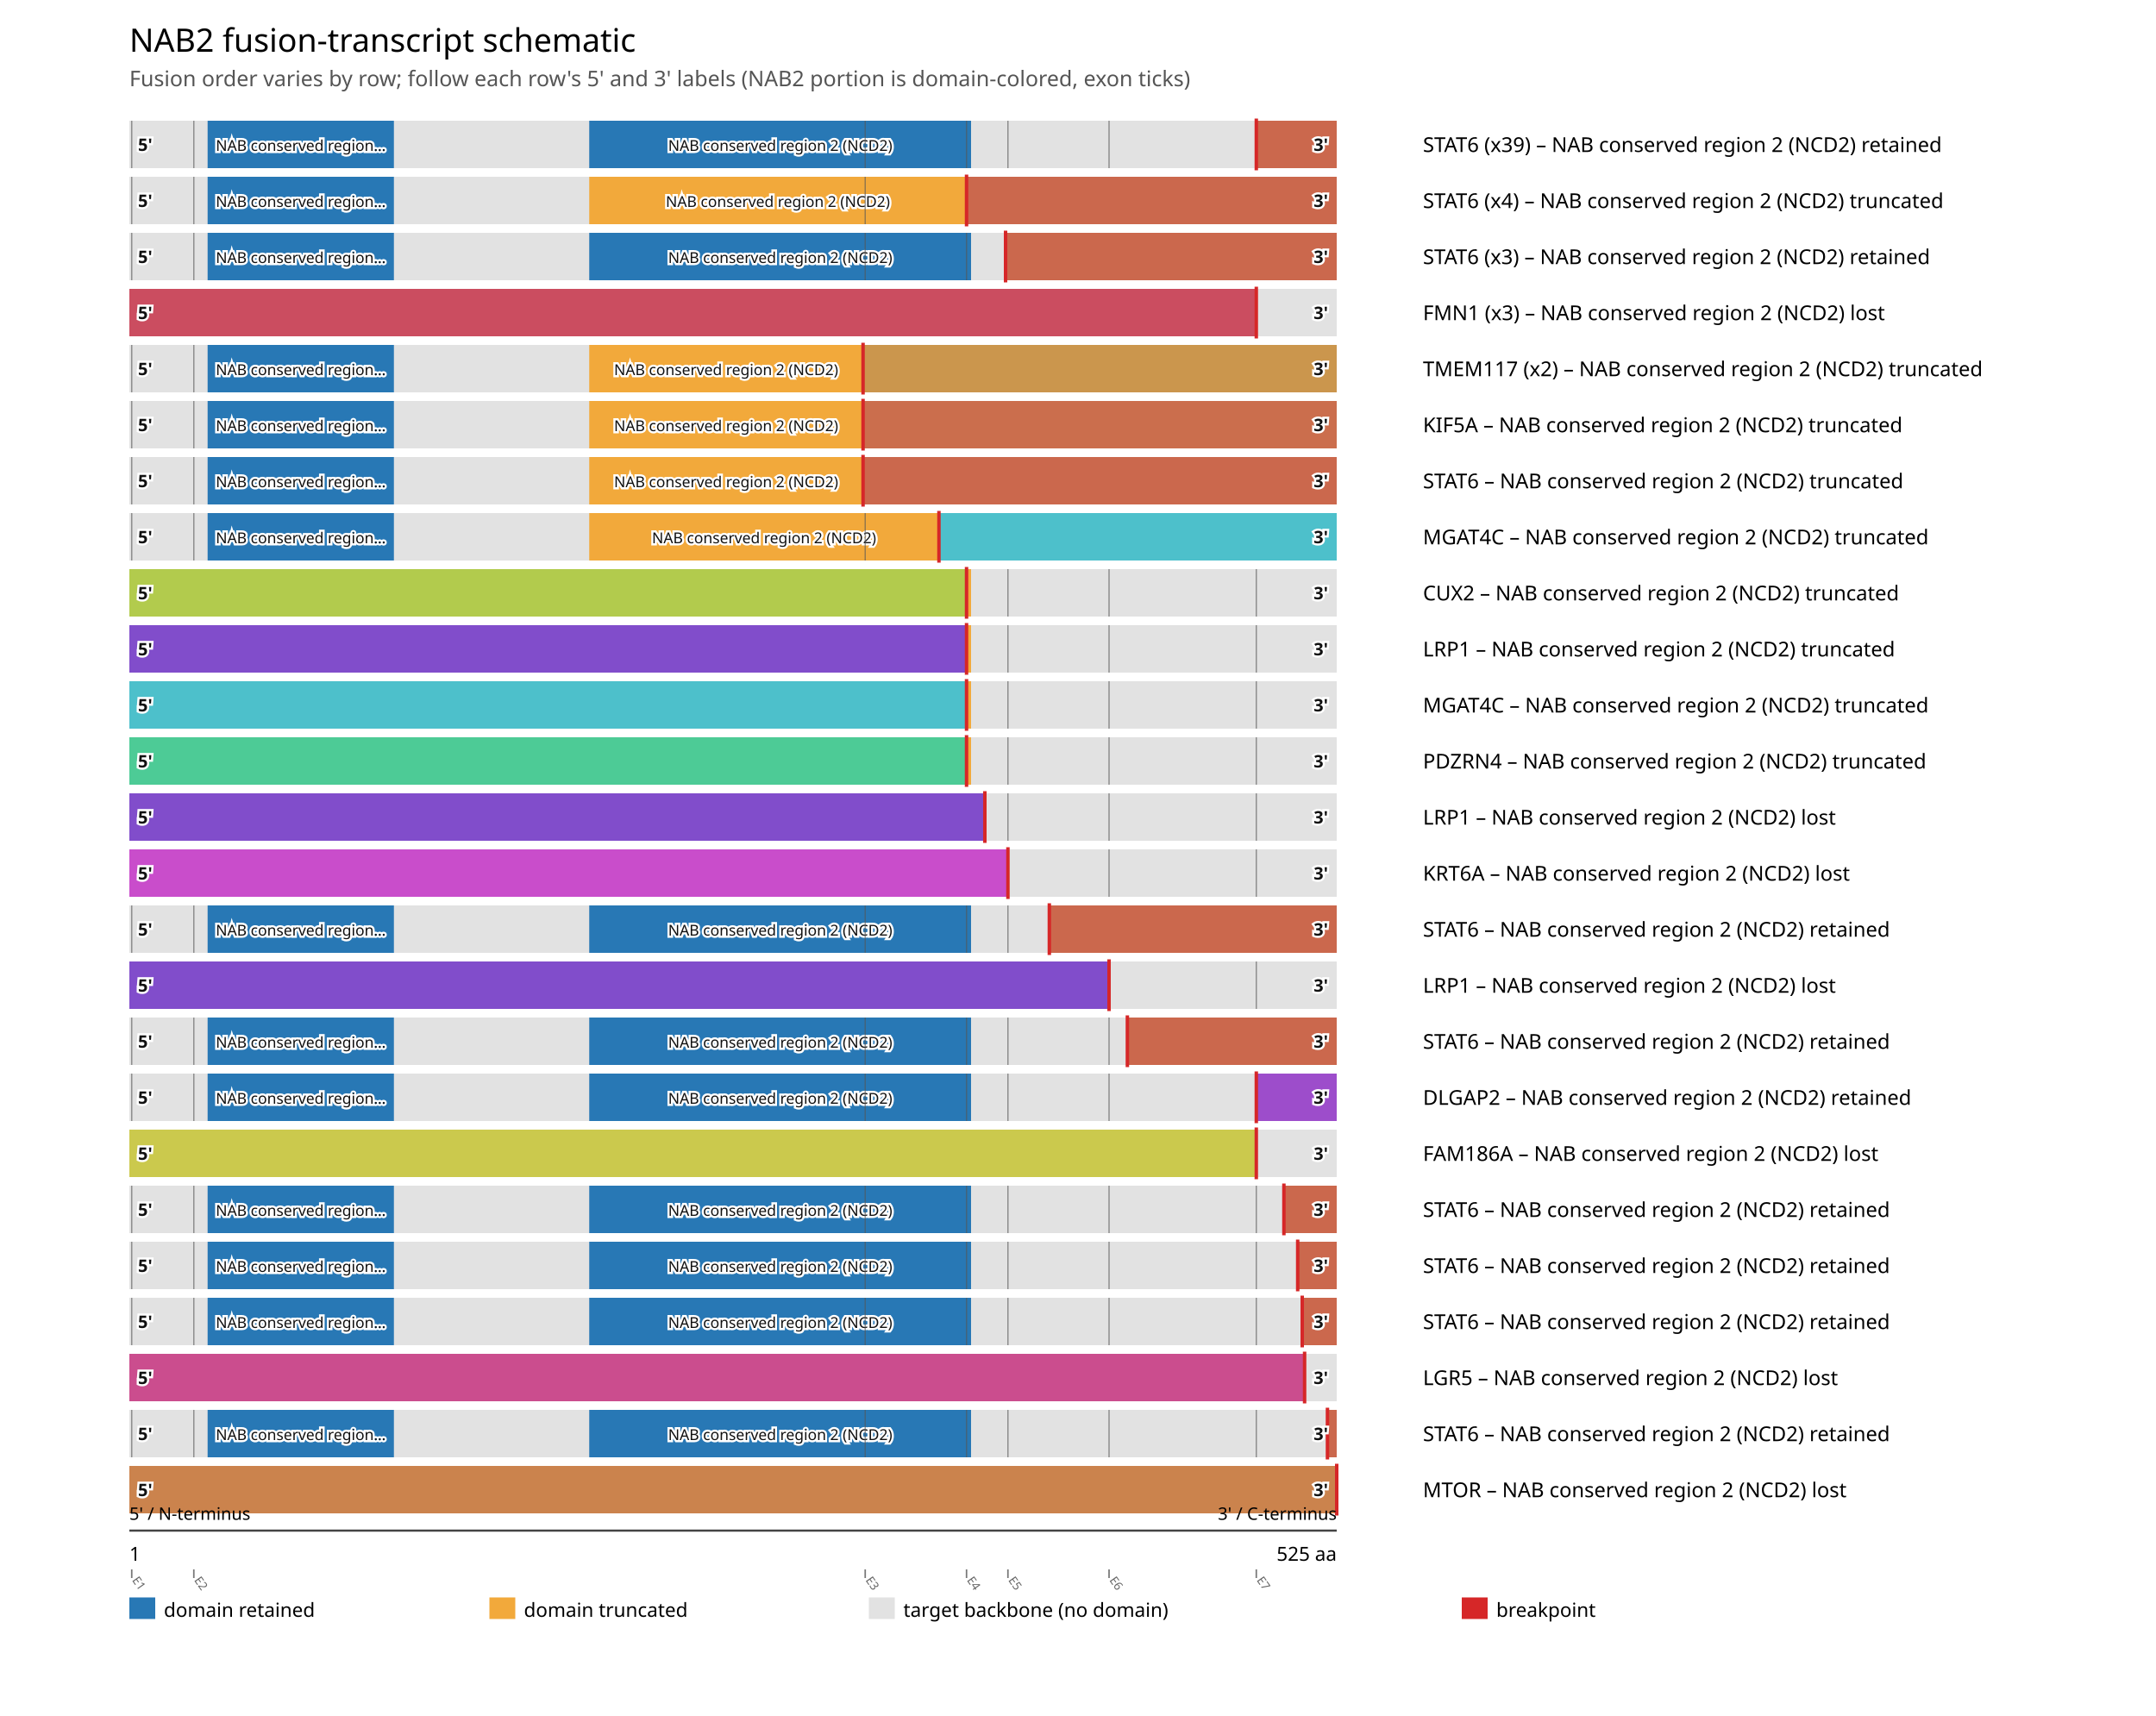
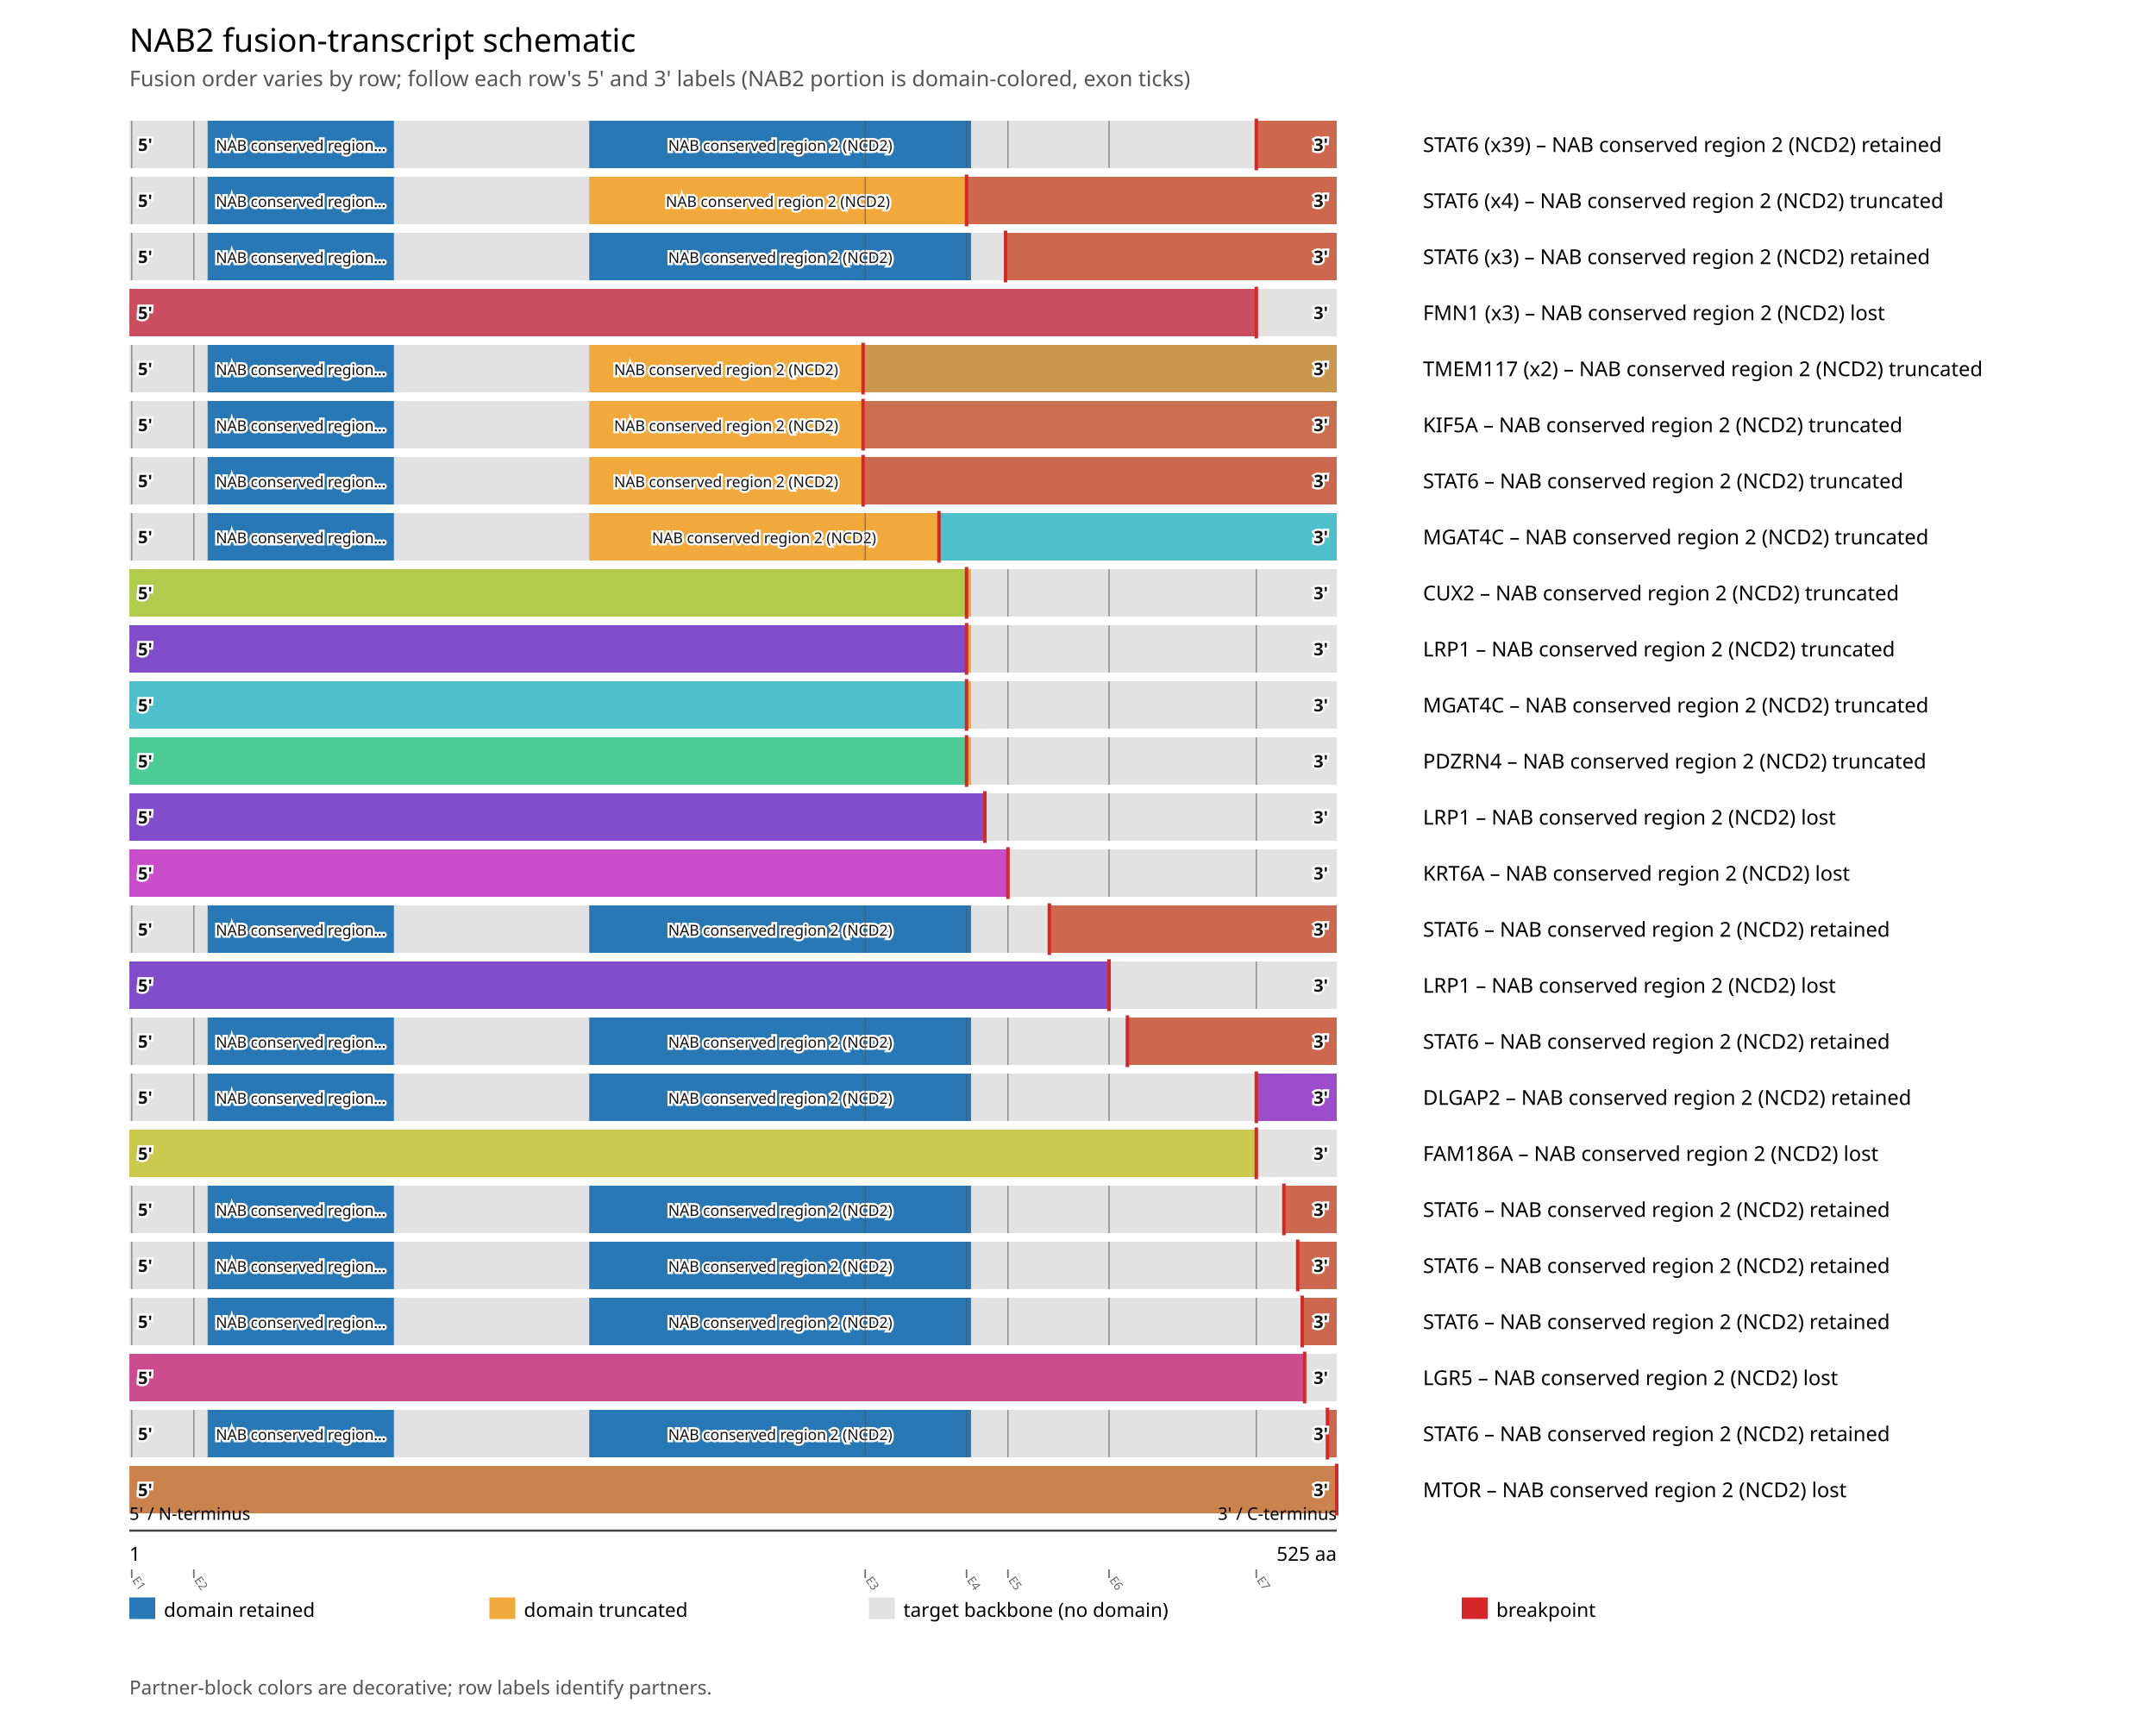
<svg xmlns="http://www.w3.org/2000/svg" width="1000" height="796" viewBox="0 0 1000 796">
  <rect width="1000" height="796" fill="white" />
  <text x="60" y="24" font-family="sans-serif" font-size="15">NAB2 fusion-transcript schematic</text>
-   <text x="60" y="40" font-family="sans-serif" font-size="10" fill="#555">Fusion order varies by row; follow each row's 5' and 3' labels (NAB2 portion is domain-colored, exon ticks)</text>
+   <text x="60" y="40" font-family="sans-serif" font-size="10" fill="#555555">Fusion order varies by row; follow each row's 5' and 3' labels (NAB2 portion is domain-colored, exon ticks)</text>
  <rect x="582.7" y="56.0" width="37.3" height="22" fill="#cb684d" />
  <rect x="60.0" y="56.0" width="522.7" height="22" fill="#e2e2e2" />
  <rect x="96.3" y="56.0" width="86.4" height="22" fill="#2878b5" />
  <text x="139.5" y="70.0" font-family="sans-serif" font-size="7" text-anchor="middle" fill="#111111" stroke="white" stroke-width="2" paint-order="stroke">NAB conserved region…</text>
  <rect x="273.3" y="56.0" width="177.1" height="22" fill="#2878b5" />
  <text x="361.9" y="70.0" font-family="sans-serif" font-size="7" text-anchor="middle" fill="#111111" stroke="white" stroke-width="2" paint-order="stroke">NAB conserved region 2 (NCD2)</text>
  <line x1="61.1" y1="56.0" x2="61.1" y2="78.0" stroke="#555555" stroke-width="0.6" opacity="0.6" />
  <line x1="89.9" y1="56.0" x2="89.9" y2="78.0" stroke="#555555" stroke-width="0.6" opacity="0.6" />
  <line x1="401.3" y1="56.0" x2="401.3" y2="78.0" stroke="#555555" stroke-width="0.6" opacity="0.6" />
  <line x1="448.3" y1="56.0" x2="448.3" y2="78.0" stroke="#555555" stroke-width="0.6" opacity="0.6" />
  <line x1="467.5" y1="56.0" x2="467.5" y2="78.0" stroke="#555555" stroke-width="0.6" opacity="0.6" />
  <line x1="514.4" y1="56.0" x2="514.4" y2="78.0" stroke="#555555" stroke-width="0.6" opacity="0.6" />
  <line x1="582.7" y1="55.0" x2="582.7" y2="79.0" stroke="#d62728" stroke-width="1.6" />
  <text x="64.0" y="70.0" font-family="sans-serif" font-size="8" font-weight="bold" text-anchor="start" fill="#111111" stroke="white" stroke-width="2" paint-order="stroke" data-fusion-end="5-prime" data-block="target">5'</text>
  <text x="616.0" y="70.0" font-family="sans-serif" font-size="8" font-weight="bold" text-anchor="end" fill="#111111" stroke="white" stroke-width="2" paint-order="stroke" data-fusion-end="3-prime" data-block="partner">3'</text>
  <text x="660" y="70.5" font-family="sans-serif" font-size="9.5">STAT6 (x39) – NAB conserved region 2 (NCD2) retained</text>
  <rect x="448.3" y="82.0" width="171.7" height="22" fill="#cb684d" />
  <rect x="60.0" y="82.0" width="388.3" height="22" fill="#e2e2e2" />
  <rect x="96.3" y="82.0" width="86.4" height="22" fill="#2878b5" />
  <text x="139.5" y="96.0" font-family="sans-serif" font-size="7" text-anchor="middle" fill="#111111" stroke="white" stroke-width="2" paint-order="stroke">NAB conserved region…</text>
  <rect x="273.3" y="82.0" width="174.9" height="22" fill="#f2a93b" />
  <text x="360.8" y="96.0" font-family="sans-serif" font-size="7" text-anchor="middle" fill="#111111" stroke="white" stroke-width="2" paint-order="stroke">NAB conserved region 2 (NCD2)</text>
  <line x1="61.1" y1="82.0" x2="61.1" y2="104.0" stroke="#555555" stroke-width="0.6" opacity="0.6" />
  <line x1="89.9" y1="82.0" x2="89.9" y2="104.0" stroke="#555555" stroke-width="0.6" opacity="0.6" />
  <line x1="401.3" y1="82.0" x2="401.3" y2="104.0" stroke="#555555" stroke-width="0.6" opacity="0.6" />
  <line x1="448.3" y1="81.0" x2="448.3" y2="105.0" stroke="#d62728" stroke-width="1.6" />
  <text x="64.0" y="96.0" font-family="sans-serif" font-size="8" font-weight="bold" text-anchor="start" fill="#111111" stroke="white" stroke-width="2" paint-order="stroke" data-fusion-end="5-prime" data-block="target">5'</text>
  <text x="616.0" y="96.0" font-family="sans-serif" font-size="8" font-weight="bold" text-anchor="end" fill="#111111" stroke="white" stroke-width="2" paint-order="stroke" data-fusion-end="3-prime" data-block="partner">3'</text>
  <text x="660" y="96.5" font-family="sans-serif" font-size="9.5">STAT6 (x4) – NAB conserved region 2 (NCD2) truncated</text>
  <rect x="466.4" y="108.0" width="153.6" height="22" fill="#cb684d" />
  <rect x="60.0" y="108.0" width="406.4" height="22" fill="#e2e2e2" />
  <rect x="96.3" y="108.0" width="86.4" height="22" fill="#2878b5" />
  <text x="139.5" y="122.0" font-family="sans-serif" font-size="7" text-anchor="middle" fill="#111111" stroke="white" stroke-width="2" paint-order="stroke">NAB conserved region…</text>
  <rect x="273.3" y="108.0" width="177.1" height="22" fill="#2878b5" />
  <text x="361.9" y="122.0" font-family="sans-serif" font-size="7" text-anchor="middle" fill="#111111" stroke="white" stroke-width="2" paint-order="stroke">NAB conserved region 2 (NCD2)</text>
  <line x1="61.1" y1="108.0" x2="61.1" y2="130.0" stroke="#555555" stroke-width="0.6" opacity="0.6" />
  <line x1="89.9" y1="108.0" x2="89.9" y2="130.0" stroke="#555555" stroke-width="0.6" opacity="0.6" />
  <line x1="401.3" y1="108.0" x2="401.3" y2="130.0" stroke="#555555" stroke-width="0.6" opacity="0.6" />
  <line x1="448.3" y1="108.0" x2="448.3" y2="130.0" stroke="#555555" stroke-width="0.6" opacity="0.6" />
  <line x1="466.4" y1="107.0" x2="466.4" y2="131.0" stroke="#d62728" stroke-width="1.6" />
  <text x="64.0" y="122.0" font-family="sans-serif" font-size="8" font-weight="bold" text-anchor="start" fill="#111111" stroke="white" stroke-width="2" paint-order="stroke" data-fusion-end="5-prime" data-block="target">5'</text>
  <text x="616.0" y="122.0" font-family="sans-serif" font-size="8" font-weight="bold" text-anchor="end" fill="#111111" stroke="white" stroke-width="2" paint-order="stroke" data-fusion-end="3-prime" data-block="partner">3'</text>
  <text x="660" y="122.5" font-family="sans-serif" font-size="9.5">STAT6 (x3) – NAB conserved region 2 (NCD2) retained</text>
  <rect x="60.0" y="134.0" width="522.7" height="22" fill="#cb4d60" />
  <rect x="582.7" y="134.0" width="37.3" height="22" fill="#e2e2e2" />
  <line x1="582.7" y1="133.0" x2="582.7" y2="157.0" stroke="#d62728" stroke-width="1.6" />
  <text x="64.0" y="148.0" font-family="sans-serif" font-size="8" font-weight="bold" text-anchor="start" fill="#111111" stroke="white" stroke-width="2" paint-order="stroke" data-fusion-end="5-prime" data-block="partner">5'</text>
  <text x="616.0" y="148.0" font-family="sans-serif" font-size="8" font-weight="bold" text-anchor="end" fill="#111111" stroke="white" stroke-width="2" paint-order="stroke" data-fusion-end="3-prime" data-block="target">3'</text>
  <text x="660" y="148.5" font-family="sans-serif" font-size="9.5">FMN1 (x3) – NAB conserved region 2 (NCD2) lost</text>
  <rect x="400.3" y="160.0" width="219.7" height="22" fill="#cb964d" />
  <rect x="60.0" y="160.0" width="340.3" height="22" fill="#e2e2e2" />
  <rect x="96.3" y="160.0" width="86.4" height="22" fill="#2878b5" />
  <text x="139.5" y="174.0" font-family="sans-serif" font-size="7" text-anchor="middle" fill="#111111" stroke="white" stroke-width="2" paint-order="stroke">NAB conserved region…</text>
  <rect x="273.3" y="160.0" width="126.9" height="22" fill="#f2a93b" />
  <text x="336.8" y="174.0" font-family="sans-serif" font-size="7" text-anchor="middle" fill="#111111" stroke="white" stroke-width="2" paint-order="stroke">NAB conserved region 2 (NCD2)</text>
  <line x1="61.1" y1="160.0" x2="61.1" y2="182.0" stroke="#555555" stroke-width="0.6" opacity="0.6" />
  <line x1="89.9" y1="160.0" x2="89.9" y2="182.0" stroke="#555555" stroke-width="0.6" opacity="0.6" />
  <line x1="400.3" y1="159.0" x2="400.3" y2="183.0" stroke="#d62728" stroke-width="1.6" />
  <text x="64.0" y="174.0" font-family="sans-serif" font-size="8" font-weight="bold" text-anchor="start" fill="#111111" stroke="white" stroke-width="2" paint-order="stroke" data-fusion-end="5-prime" data-block="target">5'</text>
  <text x="616.0" y="174.0" font-family="sans-serif" font-size="8" font-weight="bold" text-anchor="end" fill="#111111" stroke="white" stroke-width="2" paint-order="stroke" data-fusion-end="3-prime" data-block="partner">3'</text>
  <text x="660" y="174.5" font-family="sans-serif" font-size="9.5">TMEM117 (x2) – NAB conserved region 2 (NCD2) truncated</text>
  <rect x="400.3" y="186.0" width="219.7" height="22" fill="#cb6e4d" />
  <rect x="60.0" y="186.0" width="340.3" height="22" fill="#e2e2e2" />
  <rect x="96.3" y="186.0" width="86.4" height="22" fill="#2878b5" />
  <text x="139.5" y="200.0" font-family="sans-serif" font-size="7" text-anchor="middle" fill="#111111" stroke="white" stroke-width="2" paint-order="stroke">NAB conserved region…</text>
  <rect x="273.3" y="186.0" width="126.9" height="22" fill="#f2a93b" />
  <text x="336.8" y="200.0" font-family="sans-serif" font-size="7" text-anchor="middle" fill="#111111" stroke="white" stroke-width="2" paint-order="stroke">NAB conserved region 2 (NCD2)</text>
  <line x1="61.1" y1="186.0" x2="61.1" y2="208.0" stroke="#555555" stroke-width="0.6" opacity="0.6" />
  <line x1="89.9" y1="186.0" x2="89.9" y2="208.0" stroke="#555555" stroke-width="0.6" opacity="0.6" />
  <line x1="400.3" y1="185.0" x2="400.3" y2="209.0" stroke="#d62728" stroke-width="1.6" />
  <text x="64.0" y="200.0" font-family="sans-serif" font-size="8" font-weight="bold" text-anchor="start" fill="#111111" stroke="white" stroke-width="2" paint-order="stroke" data-fusion-end="5-prime" data-block="target">5'</text>
  <text x="616.0" y="200.0" font-family="sans-serif" font-size="8" font-weight="bold" text-anchor="end" fill="#111111" stroke="white" stroke-width="2" paint-order="stroke" data-fusion-end="3-prime" data-block="partner">3'</text>
  <text x="660" y="200.5" font-family="sans-serif" font-size="9.5">KIF5A – NAB conserved region 2 (NCD2) truncated</text>
  <rect x="400.3" y="212.0" width="219.7" height="22" fill="#cb684d" />
  <rect x="60.0" y="212.0" width="340.3" height="22" fill="#e2e2e2" />
  <rect x="96.3" y="212.0" width="86.4" height="22" fill="#2878b5" />
  <text x="139.5" y="226.0" font-family="sans-serif" font-size="7" text-anchor="middle" fill="#111111" stroke="white" stroke-width="2" paint-order="stroke">NAB conserved region…</text>
  <rect x="273.3" y="212.0" width="126.9" height="22" fill="#f2a93b" />
  <text x="336.8" y="226.0" font-family="sans-serif" font-size="7" text-anchor="middle" fill="#111111" stroke="white" stroke-width="2" paint-order="stroke">NAB conserved region 2 (NCD2)</text>
  <line x1="61.1" y1="212.0" x2="61.1" y2="234.0" stroke="#555555" stroke-width="0.6" opacity="0.6" />
  <line x1="89.9" y1="212.0" x2="89.9" y2="234.0" stroke="#555555" stroke-width="0.6" opacity="0.6" />
  <line x1="400.3" y1="211.0" x2="400.3" y2="235.0" stroke="#d62728" stroke-width="1.6" />
  <text x="64.0" y="226.0" font-family="sans-serif" font-size="8" font-weight="bold" text-anchor="start" fill="#111111" stroke="white" stroke-width="2" paint-order="stroke" data-fusion-end="5-prime" data-block="target">5'</text>
  <text x="616.0" y="226.0" font-family="sans-serif" font-size="8" font-weight="bold" text-anchor="end" fill="#111111" stroke="white" stroke-width="2" paint-order="stroke" data-fusion-end="3-prime" data-block="partner">3'</text>
  <text x="660" y="226.5" font-family="sans-serif" font-size="9.5">STAT6 – NAB conserved region 2 (NCD2) truncated</text>
  <rect x="435.5" y="238.0" width="184.5" height="22" fill="#4dc0cb" />
  <rect x="60.0" y="238.0" width="375.5" height="22" fill="#e2e2e2" />
  <rect x="96.3" y="238.0" width="86.4" height="22" fill="#2878b5" />
  <text x="139.5" y="252.0" font-family="sans-serif" font-size="7" text-anchor="middle" fill="#111111" stroke="white" stroke-width="2" paint-order="stroke">NAB conserved region…</text>
  <rect x="273.3" y="238.0" width="162.1" height="22" fill="#f2a93b" />
  <text x="354.4" y="252.0" font-family="sans-serif" font-size="7" text-anchor="middle" fill="#111111" stroke="white" stroke-width="2" paint-order="stroke">NAB conserved region 2 (NCD2)</text>
  <line x1="61.1" y1="238.0" x2="61.1" y2="260.0" stroke="#555555" stroke-width="0.6" opacity="0.6" />
  <line x1="89.9" y1="238.0" x2="89.9" y2="260.0" stroke="#555555" stroke-width="0.6" opacity="0.6" />
  <line x1="401.3" y1="238.0" x2="401.3" y2="260.0" stroke="#555555" stroke-width="0.6" opacity="0.6" />
  <line x1="435.5" y1="237.0" x2="435.5" y2="261.0" stroke="#d62728" stroke-width="1.6" />
  <text x="64.0" y="252.0" font-family="sans-serif" font-size="8" font-weight="bold" text-anchor="start" fill="#111111" stroke="white" stroke-width="2" paint-order="stroke" data-fusion-end="5-prime" data-block="target">5'</text>
  <text x="616.0" y="252.0" font-family="sans-serif" font-size="8" font-weight="bold" text-anchor="end" fill="#111111" stroke="white" stroke-width="2" paint-order="stroke" data-fusion-end="3-prime" data-block="partner">3'</text>
  <text x="660" y="252.5" font-family="sans-serif" font-size="9.5">MGAT4C – NAB conserved region 2 (NCD2) truncated</text>
  <rect x="60.0" y="264.0" width="388.3" height="22" fill="#b2cb4d" />
  <rect x="448.3" y="264.0" width="171.7" height="22" fill="#e2e2e2" />
  <rect x="448.3" y="264.0" width="2.1" height="22" fill="#f2a93b" />
  <line x1="467.5" y1="264.0" x2="467.5" y2="286.0" stroke="#555555" stroke-width="0.6" opacity="0.6" />
  <line x1="514.4" y1="264.0" x2="514.4" y2="286.0" stroke="#555555" stroke-width="0.6" opacity="0.6" />
  <line x1="582.7" y1="264.0" x2="582.7" y2="286.0" stroke="#555555" stroke-width="0.6" opacity="0.6" />
  <line x1="448.3" y1="263.0" x2="448.3" y2="287.0" stroke="#d62728" stroke-width="1.6" />
  <text x="64.0" y="278.0" font-family="sans-serif" font-size="8" font-weight="bold" text-anchor="start" fill="#111111" stroke="white" stroke-width="2" paint-order="stroke" data-fusion-end="5-prime" data-block="partner">5'</text>
  <text x="616.0" y="278.0" font-family="sans-serif" font-size="8" font-weight="bold" text-anchor="end" fill="#111111" stroke="white" stroke-width="2" paint-order="stroke" data-fusion-end="3-prime" data-block="target">3'</text>
  <text x="660" y="278.5" font-family="sans-serif" font-size="9.5">CUX2 – NAB conserved region 2 (NCD2) truncated</text>
  <rect x="60.0" y="290.0" width="388.3" height="22" fill="#814dcb" />
  <rect x="448.3" y="290.0" width="171.7" height="22" fill="#e2e2e2" />
  <rect x="448.3" y="290.0" width="2.1" height="22" fill="#f2a93b" />
  <line x1="467.5" y1="290.0" x2="467.5" y2="312.0" stroke="#555555" stroke-width="0.6" opacity="0.6" />
  <line x1="514.4" y1="290.0" x2="514.4" y2="312.0" stroke="#555555" stroke-width="0.6" opacity="0.6" />
  <line x1="582.7" y1="290.0" x2="582.7" y2="312.0" stroke="#555555" stroke-width="0.6" opacity="0.6" />
  <line x1="448.3" y1="289.0" x2="448.3" y2="313.0" stroke="#d62728" stroke-width="1.6" />
  <text x="64.0" y="304.0" font-family="sans-serif" font-size="8" font-weight="bold" text-anchor="start" fill="#111111" stroke="white" stroke-width="2" paint-order="stroke" data-fusion-end="5-prime" data-block="partner">5'</text>
  <text x="616.0" y="304.0" font-family="sans-serif" font-size="8" font-weight="bold" text-anchor="end" fill="#111111" stroke="white" stroke-width="2" paint-order="stroke" data-fusion-end="3-prime" data-block="target">3'</text>
  <text x="660" y="304.5" font-family="sans-serif" font-size="9.5">LRP1 – NAB conserved region 2 (NCD2) truncated</text>
  <rect x="60.0" y="316.0" width="388.3" height="22" fill="#4dc0cb" />
  <rect x="448.3" y="316.0" width="171.7" height="22" fill="#e2e2e2" />
  <rect x="448.3" y="316.0" width="2.1" height="22" fill="#f2a93b" />
  <line x1="467.5" y1="316.0" x2="467.5" y2="338.0" stroke="#555555" stroke-width="0.6" opacity="0.6" />
  <line x1="514.4" y1="316.0" x2="514.4" y2="338.0" stroke="#555555" stroke-width="0.6" opacity="0.6" />
  <line x1="582.7" y1="316.0" x2="582.7" y2="338.0" stroke="#555555" stroke-width="0.6" opacity="0.6" />
  <line x1="448.3" y1="315.0" x2="448.3" y2="339.0" stroke="#d62728" stroke-width="1.6" />
  <text x="64.0" y="330.0" font-family="sans-serif" font-size="8" font-weight="bold" text-anchor="start" fill="#111111" stroke="white" stroke-width="2" paint-order="stroke" data-fusion-end="5-prime" data-block="partner">5'</text>
  <text x="616.0" y="330.0" font-family="sans-serif" font-size="8" font-weight="bold" text-anchor="end" fill="#111111" stroke="white" stroke-width="2" paint-order="stroke" data-fusion-end="3-prime" data-block="target">3'</text>
  <text x="660" y="330.5" font-family="sans-serif" font-size="9.5">MGAT4C – NAB conserved region 2 (NCD2) truncated</text>
  <rect x="60.0" y="342.0" width="388.3" height="22" fill="#4dcb96" />
  <rect x="448.3" y="342.0" width="171.7" height="22" fill="#e2e2e2" />
  <rect x="448.3" y="342.0" width="2.1" height="22" fill="#f2a93b" />
  <line x1="467.5" y1="342.0" x2="467.5" y2="364.0" stroke="#555555" stroke-width="0.6" opacity="0.6" />
  <line x1="514.4" y1="342.0" x2="514.4" y2="364.0" stroke="#555555" stroke-width="0.6" opacity="0.6" />
  <line x1="582.7" y1="342.0" x2="582.7" y2="364.0" stroke="#555555" stroke-width="0.6" opacity="0.6" />
  <line x1="448.3" y1="341.0" x2="448.3" y2="365.0" stroke="#d62728" stroke-width="1.6" />
  <text x="64.0" y="356.0" font-family="sans-serif" font-size="8" font-weight="bold" text-anchor="start" fill="#111111" stroke="white" stroke-width="2" paint-order="stroke" data-fusion-end="5-prime" data-block="partner">5'</text>
  <text x="616.0" y="356.0" font-family="sans-serif" font-size="8" font-weight="bold" text-anchor="end" fill="#111111" stroke="white" stroke-width="2" paint-order="stroke" data-fusion-end="3-prime" data-block="target">3'</text>
  <text x="660" y="356.5" font-family="sans-serif" font-size="9.5">PDZRN4 – NAB conserved region 2 (NCD2) truncated</text>
  <rect x="60.0" y="368.0" width="396.8" height="22" fill="#814dcb" />
  <rect x="456.8" y="368.0" width="163.2" height="22" fill="#e2e2e2" />
  <line x1="467.5" y1="368.0" x2="467.5" y2="390.0" stroke="#555555" stroke-width="0.6" opacity="0.6" />
  <line x1="514.4" y1="368.0" x2="514.4" y2="390.0" stroke="#555555" stroke-width="0.6" opacity="0.6" />
  <line x1="582.7" y1="368.0" x2="582.7" y2="390.0" stroke="#555555" stroke-width="0.6" opacity="0.6" />
  <line x1="456.8" y1="367.0" x2="456.8" y2="391.0" stroke="#d62728" stroke-width="1.6" />
  <text x="64.0" y="382.0" font-family="sans-serif" font-size="8" font-weight="bold" text-anchor="start" fill="#111111" stroke="white" stroke-width="2" paint-order="stroke" data-fusion-end="5-prime" data-block="partner">5'</text>
  <text x="616.0" y="382.0" font-family="sans-serif" font-size="8" font-weight="bold" text-anchor="end" fill="#111111" stroke="white" stroke-width="2" paint-order="stroke" data-fusion-end="3-prime" data-block="target">3'</text>
  <text x="660" y="382.5" font-family="sans-serif" font-size="9.5">LRP1 – NAB conserved region 2 (NCD2) lost</text>
  <rect x="60.0" y="394.0" width="407.5" height="22" fill="#c94dcb" />
  <rect x="467.5" y="394.0" width="152.5" height="22" fill="#e2e2e2" />
  <line x1="514.4" y1="394.0" x2="514.4" y2="416.0" stroke="#555555" stroke-width="0.6" opacity="0.6" />
  <line x1="582.7" y1="394.0" x2="582.7" y2="416.0" stroke="#555555" stroke-width="0.6" opacity="0.6" />
  <line x1="467.5" y1="393.0" x2="467.5" y2="417.0" stroke="#d62728" stroke-width="1.6" />
  <text x="64.0" y="408.0" font-family="sans-serif" font-size="8" font-weight="bold" text-anchor="start" fill="#111111" stroke="white" stroke-width="2" paint-order="stroke" data-fusion-end="5-prime" data-block="partner">5'</text>
  <text x="616.0" y="408.0" font-family="sans-serif" font-size="8" font-weight="bold" text-anchor="end" fill="#111111" stroke="white" stroke-width="2" paint-order="stroke" data-fusion-end="3-prime" data-block="target">3'</text>
  <text x="660" y="408.5" font-family="sans-serif" font-size="9.5">KRT6A – NAB conserved region 2 (NCD2) lost</text>
  <rect x="486.7" y="420.0" width="133.3" height="22" fill="#cb684d" />
  <rect x="60.0" y="420.0" width="426.7" height="22" fill="#e2e2e2" />
  <rect x="96.3" y="420.0" width="86.4" height="22" fill="#2878b5" />
  <text x="139.5" y="434.0" font-family="sans-serif" font-size="7" text-anchor="middle" fill="#111111" stroke="white" stroke-width="2" paint-order="stroke">NAB conserved region…</text>
  <rect x="273.3" y="420.0" width="177.1" height="22" fill="#2878b5" />
  <text x="361.9" y="434.0" font-family="sans-serif" font-size="7" text-anchor="middle" fill="#111111" stroke="white" stroke-width="2" paint-order="stroke">NAB conserved region 2 (NCD2)</text>
  <line x1="61.1" y1="420.0" x2="61.1" y2="442.0" stroke="#555555" stroke-width="0.6" opacity="0.6" />
  <line x1="89.9" y1="420.0" x2="89.9" y2="442.0" stroke="#555555" stroke-width="0.6" opacity="0.6" />
  <line x1="401.3" y1="420.0" x2="401.3" y2="442.0" stroke="#555555" stroke-width="0.6" opacity="0.6" />
  <line x1="448.3" y1="420.0" x2="448.3" y2="442.0" stroke="#555555" stroke-width="0.6" opacity="0.6" />
  <line x1="467.5" y1="420.0" x2="467.5" y2="442.0" stroke="#555555" stroke-width="0.6" opacity="0.6" />
  <line x1="486.7" y1="419.0" x2="486.7" y2="443.0" stroke="#d62728" stroke-width="1.6" />
  <text x="64.0" y="434.0" font-family="sans-serif" font-size="8" font-weight="bold" text-anchor="start" fill="#111111" stroke="white" stroke-width="2" paint-order="stroke" data-fusion-end="5-prime" data-block="target">5'</text>
  <text x="616.0" y="434.0" font-family="sans-serif" font-size="8" font-weight="bold" text-anchor="end" fill="#111111" stroke="white" stroke-width="2" paint-order="stroke" data-fusion-end="3-prime" data-block="partner">3'</text>
  <text x="660" y="434.5" font-family="sans-serif" font-size="9.5">STAT6 – NAB conserved region 2 (NCD2) retained</text>
  <rect x="60.0" y="446.0" width="454.4" height="22" fill="#814dcb" />
  <rect x="514.4" y="446.0" width="105.6" height="22" fill="#e2e2e2" />
  <line x1="582.7" y1="446.0" x2="582.7" y2="468.0" stroke="#555555" stroke-width="0.6" opacity="0.6" />
  <line x1="514.4" y1="445.0" x2="514.4" y2="469.0" stroke="#d62728" stroke-width="1.6" />
  <text x="64.0" y="460.0" font-family="sans-serif" font-size="8" font-weight="bold" text-anchor="start" fill="#111111" stroke="white" stroke-width="2" paint-order="stroke" data-fusion-end="5-prime" data-block="partner">5'</text>
  <text x="616.0" y="460.0" font-family="sans-serif" font-size="8" font-weight="bold" text-anchor="end" fill="#111111" stroke="white" stroke-width="2" paint-order="stroke" data-fusion-end="3-prime" data-block="target">3'</text>
  <text x="660" y="460.5" font-family="sans-serif" font-size="9.5">LRP1 – NAB conserved region 2 (NCD2) lost</text>
  <rect x="522.9" y="472.0" width="97.1" height="22" fill="#cb684d" />
  <rect x="60.0" y="472.0" width="462.9" height="22" fill="#e2e2e2" />
  <rect x="96.3" y="472.0" width="86.4" height="22" fill="#2878b5" />
  <text x="139.5" y="486.0" font-family="sans-serif" font-size="7" text-anchor="middle" fill="#111111" stroke="white" stroke-width="2" paint-order="stroke">NAB conserved region…</text>
  <rect x="273.3" y="472.0" width="177.1" height="22" fill="#2878b5" />
  <text x="361.9" y="486.0" font-family="sans-serif" font-size="7" text-anchor="middle" fill="#111111" stroke="white" stroke-width="2" paint-order="stroke">NAB conserved region 2 (NCD2)</text>
  <line x1="61.1" y1="472.0" x2="61.1" y2="494.0" stroke="#555555" stroke-width="0.6" opacity="0.6" />
  <line x1="89.9" y1="472.0" x2="89.9" y2="494.0" stroke="#555555" stroke-width="0.6" opacity="0.6" />
  <line x1="401.3" y1="472.0" x2="401.3" y2="494.0" stroke="#555555" stroke-width="0.6" opacity="0.6" />
  <line x1="448.3" y1="472.0" x2="448.3" y2="494.0" stroke="#555555" stroke-width="0.6" opacity="0.6" />
  <line x1="467.5" y1="472.0" x2="467.5" y2="494.0" stroke="#555555" stroke-width="0.6" opacity="0.6" />
  <line x1="514.4" y1="472.0" x2="514.4" y2="494.0" stroke="#555555" stroke-width="0.6" opacity="0.6" />
  <line x1="522.9" y1="471.0" x2="522.9" y2="495.0" stroke="#d62728" stroke-width="1.6" />
  <text x="64.0" y="486.0" font-family="sans-serif" font-size="8" font-weight="bold" text-anchor="start" fill="#111111" stroke="white" stroke-width="2" paint-order="stroke" data-fusion-end="5-prime" data-block="target">5'</text>
  <text x="616.0" y="486.0" font-family="sans-serif" font-size="8" font-weight="bold" text-anchor="end" fill="#111111" stroke="white" stroke-width="2" paint-order="stroke" data-fusion-end="3-prime" data-block="partner">3'</text>
  <text x="660" y="486.5" font-family="sans-serif" font-size="9.5">STAT6 – NAB conserved region 2 (NCD2) retained</text>
  <rect x="582.7" y="498.0" width="37.3" height="22" fill="#9d4dcb" />
  <rect x="60.0" y="498.0" width="522.7" height="22" fill="#e2e2e2" />
  <rect x="96.3" y="498.0" width="86.4" height="22" fill="#2878b5" />
  <text x="139.5" y="512.0" font-family="sans-serif" font-size="7" text-anchor="middle" fill="#111111" stroke="white" stroke-width="2" paint-order="stroke">NAB conserved region…</text>
  <rect x="273.3" y="498.0" width="177.1" height="22" fill="#2878b5" />
  <text x="361.9" y="512.0" font-family="sans-serif" font-size="7" text-anchor="middle" fill="#111111" stroke="white" stroke-width="2" paint-order="stroke">NAB conserved region 2 (NCD2)</text>
  <line x1="61.1" y1="498.0" x2="61.1" y2="520.0" stroke="#555555" stroke-width="0.6" opacity="0.6" />
  <line x1="89.9" y1="498.0" x2="89.9" y2="520.0" stroke="#555555" stroke-width="0.6" opacity="0.6" />
  <line x1="401.3" y1="498.0" x2="401.3" y2="520.0" stroke="#555555" stroke-width="0.6" opacity="0.6" />
  <line x1="448.3" y1="498.0" x2="448.3" y2="520.0" stroke="#555555" stroke-width="0.6" opacity="0.6" />
  <line x1="467.5" y1="498.0" x2="467.5" y2="520.0" stroke="#555555" stroke-width="0.6" opacity="0.6" />
  <line x1="514.4" y1="498.0" x2="514.4" y2="520.0" stroke="#555555" stroke-width="0.6" opacity="0.6" />
  <line x1="582.7" y1="497.0" x2="582.7" y2="521.0" stroke="#d62728" stroke-width="1.6" />
  <text x="64.0" y="512.0" font-family="sans-serif" font-size="8" font-weight="bold" text-anchor="start" fill="#111111" stroke="white" stroke-width="2" paint-order="stroke" data-fusion-end="5-prime" data-block="target">5'</text>
  <text x="616.0" y="512.0" font-family="sans-serif" font-size="8" font-weight="bold" text-anchor="end" fill="#111111" stroke="white" stroke-width="2" paint-order="stroke" data-fusion-end="3-prime" data-block="partner">3'</text>
  <text x="660" y="512.5" font-family="sans-serif" font-size="9.5">DLGAP2 – NAB conserved region 2 (NCD2) retained</text>
  <rect x="60.0" y="524.0" width="522.7" height="22" fill="#cbc94d" />
  <rect x="582.7" y="524.0" width="37.3" height="22" fill="#e2e2e2" />
  <line x1="582.7" y1="523.0" x2="582.7" y2="547.0" stroke="#d62728" stroke-width="1.6" />
  <text x="64.0" y="538.0" font-family="sans-serif" font-size="8" font-weight="bold" text-anchor="start" fill="#111111" stroke="white" stroke-width="2" paint-order="stroke" data-fusion-end="5-prime" data-block="partner">5'</text>
  <text x="616.0" y="538.0" font-family="sans-serif" font-size="8" font-weight="bold" text-anchor="end" fill="#111111" stroke="white" stroke-width="2" paint-order="stroke" data-fusion-end="3-prime" data-block="target">3'</text>
  <text x="660" y="538.5" font-family="sans-serif" font-size="9.5">FAM186A – NAB conserved region 2 (NCD2) lost</text>
  <rect x="595.5" y="550.0" width="24.5" height="22" fill="#cb684d" />
  <rect x="60.0" y="550.0" width="535.5" height="22" fill="#e2e2e2" />
  <rect x="96.3" y="550.0" width="86.4" height="22" fill="#2878b5" />
  <text x="139.5" y="564.0" font-family="sans-serif" font-size="7" text-anchor="middle" fill="#111111" stroke="white" stroke-width="2" paint-order="stroke">NAB conserved region…</text>
  <rect x="273.3" y="550.0" width="177.1" height="22" fill="#2878b5" />
  <text x="361.9" y="564.0" font-family="sans-serif" font-size="7" text-anchor="middle" fill="#111111" stroke="white" stroke-width="2" paint-order="stroke">NAB conserved region 2 (NCD2)</text>
  <line x1="61.1" y1="550.0" x2="61.1" y2="572.0" stroke="#555555" stroke-width="0.6" opacity="0.6" />
  <line x1="89.9" y1="550.0" x2="89.9" y2="572.0" stroke="#555555" stroke-width="0.6" opacity="0.6" />
  <line x1="401.3" y1="550.0" x2="401.3" y2="572.0" stroke="#555555" stroke-width="0.6" opacity="0.6" />
  <line x1="448.3" y1="550.0" x2="448.3" y2="572.0" stroke="#555555" stroke-width="0.6" opacity="0.6" />
  <line x1="467.5" y1="550.0" x2="467.5" y2="572.0" stroke="#555555" stroke-width="0.6" opacity="0.6" />
  <line x1="514.4" y1="550.0" x2="514.4" y2="572.0" stroke="#555555" stroke-width="0.6" opacity="0.6" />
  <line x1="582.7" y1="550.0" x2="582.7" y2="572.0" stroke="#555555" stroke-width="0.6" opacity="0.6" />
  <line x1="595.5" y1="549.0" x2="595.5" y2="573.0" stroke="#d62728" stroke-width="1.6" />
  <text x="64.0" y="564.0" font-family="sans-serif" font-size="8" font-weight="bold" text-anchor="start" fill="#111111" stroke="white" stroke-width="2" paint-order="stroke" data-fusion-end="5-prime" data-block="target">5'</text>
  <text x="616.0" y="564.0" font-family="sans-serif" font-size="8" font-weight="bold" text-anchor="end" fill="#111111" stroke="white" stroke-width="2" paint-order="stroke" data-fusion-end="3-prime" data-block="partner">3'</text>
  <text x="660" y="564.5" font-family="sans-serif" font-size="9.5">STAT6 – NAB conserved region 2 (NCD2) retained</text>
  <rect x="601.9" y="576.0" width="18.1" height="22" fill="#cb684d" />
  <rect x="60.0" y="576.0" width="541.9" height="22" fill="#e2e2e2" />
  <rect x="96.3" y="576.0" width="86.4" height="22" fill="#2878b5" />
  <text x="139.5" y="590.0" font-family="sans-serif" font-size="7" text-anchor="middle" fill="#111111" stroke="white" stroke-width="2" paint-order="stroke">NAB conserved region…</text>
  <rect x="273.3" y="576.0" width="177.1" height="22" fill="#2878b5" />
  <text x="361.9" y="590.0" font-family="sans-serif" font-size="7" text-anchor="middle" fill="#111111" stroke="white" stroke-width="2" paint-order="stroke">NAB conserved region 2 (NCD2)</text>
  <line x1="61.1" y1="576.0" x2="61.1" y2="598.0" stroke="#555555" stroke-width="0.6" opacity="0.6" />
  <line x1="89.9" y1="576.0" x2="89.9" y2="598.0" stroke="#555555" stroke-width="0.6" opacity="0.6" />
  <line x1="401.3" y1="576.0" x2="401.3" y2="598.0" stroke="#555555" stroke-width="0.6" opacity="0.6" />
  <line x1="448.3" y1="576.0" x2="448.3" y2="598.0" stroke="#555555" stroke-width="0.6" opacity="0.6" />
  <line x1="467.5" y1="576.0" x2="467.5" y2="598.0" stroke="#555555" stroke-width="0.6" opacity="0.6" />
  <line x1="514.4" y1="576.0" x2="514.4" y2="598.0" stroke="#555555" stroke-width="0.6" opacity="0.6" />
  <line x1="582.7" y1="576.0" x2="582.7" y2="598.0" stroke="#555555" stroke-width="0.6" opacity="0.6" />
  <line x1="601.9" y1="575.0" x2="601.9" y2="599.0" stroke="#d62728" stroke-width="1.6" />
  <text x="64.0" y="590.0" font-family="sans-serif" font-size="8" font-weight="bold" text-anchor="start" fill="#111111" stroke="white" stroke-width="2" paint-order="stroke" data-fusion-end="5-prime" data-block="target">5'</text>
  <text x="616.0" y="590.0" font-family="sans-serif" font-size="8" font-weight="bold" text-anchor="end" fill="#111111" stroke="white" stroke-width="2" paint-order="stroke" data-fusion-end="3-prime" data-block="partner">3'</text>
  <text x="660" y="590.5" font-family="sans-serif" font-size="9.5">STAT6 – NAB conserved region 2 (NCD2) retained</text>
  <rect x="604.0" y="602.0" width="16.0" height="22" fill="#cb684d" />
  <rect x="60.0" y="602.0" width="544.0" height="22" fill="#e2e2e2" />
  <rect x="96.3" y="602.0" width="86.4" height="22" fill="#2878b5" />
  <text x="139.5" y="616.0" font-family="sans-serif" font-size="7" text-anchor="middle" fill="#111111" stroke="white" stroke-width="2" paint-order="stroke">NAB conserved region…</text>
  <rect x="273.3" y="602.0" width="177.1" height="22" fill="#2878b5" />
  <text x="361.9" y="616.0" font-family="sans-serif" font-size="7" text-anchor="middle" fill="#111111" stroke="white" stroke-width="2" paint-order="stroke">NAB conserved region 2 (NCD2)</text>
  <line x1="61.1" y1="602.0" x2="61.1" y2="624.0" stroke="#555555" stroke-width="0.6" opacity="0.6" />
  <line x1="89.9" y1="602.0" x2="89.9" y2="624.0" stroke="#555555" stroke-width="0.6" opacity="0.6" />
  <line x1="401.3" y1="602.0" x2="401.3" y2="624.0" stroke="#555555" stroke-width="0.6" opacity="0.6" />
  <line x1="448.3" y1="602.0" x2="448.3" y2="624.0" stroke="#555555" stroke-width="0.6" opacity="0.6" />
  <line x1="467.5" y1="602.0" x2="467.5" y2="624.0" stroke="#555555" stroke-width="0.6" opacity="0.6" />
  <line x1="514.4" y1="602.0" x2="514.4" y2="624.0" stroke="#555555" stroke-width="0.6" opacity="0.6" />
  <line x1="582.7" y1="602.0" x2="582.7" y2="624.0" stroke="#555555" stroke-width="0.6" opacity="0.6" />
  <line x1="604.0" y1="601.0" x2="604.0" y2="625.0" stroke="#d62728" stroke-width="1.6" />
  <text x="64.0" y="616.0" font-family="sans-serif" font-size="8" font-weight="bold" text-anchor="start" fill="#111111" stroke="white" stroke-width="2" paint-order="stroke" data-fusion-end="5-prime" data-block="target">5'</text>
  <text x="616.0" y="616.0" font-family="sans-serif" font-size="8" font-weight="bold" text-anchor="end" fill="#111111" stroke="white" stroke-width="2" paint-order="stroke" data-fusion-end="3-prime" data-block="partner">3'</text>
  <text x="660" y="616.5" font-family="sans-serif" font-size="9.5">STAT6 – NAB conserved region 2 (NCD2) retained</text>
  <rect x="60.0" y="628.0" width="545.1" height="22" fill="#cb4d8e" />
  <rect x="605.1" y="628.0" width="14.9" height="22" fill="#e2e2e2" />
  <line x1="605.1" y1="627.0" x2="605.1" y2="651.0" stroke="#d62728" stroke-width="1.6" />
  <text x="64.0" y="642.0" font-family="sans-serif" font-size="8" font-weight="bold" text-anchor="start" fill="#111111" stroke="white" stroke-width="2" paint-order="stroke" data-fusion-end="5-prime" data-block="partner">5'</text>
  <text x="616.0" y="642.0" font-family="sans-serif" font-size="8" font-weight="bold" text-anchor="end" fill="#111111" stroke="white" stroke-width="2" paint-order="stroke" data-fusion-end="3-prime" data-block="target">3'</text>
  <text x="660" y="642.5" font-family="sans-serif" font-size="9.5">LGR5 – NAB conserved region 2 (NCD2) lost</text>
  <rect x="615.7" y="654.0" width="4.3" height="22" fill="#cb684d" />
  <rect x="60.0" y="654.0" width="555.7" height="22" fill="#e2e2e2" />
  <rect x="96.3" y="654.0" width="86.4" height="22" fill="#2878b5" />
  <text x="139.5" y="668.0" font-family="sans-serif" font-size="7" text-anchor="middle" fill="#111111" stroke="white" stroke-width="2" paint-order="stroke">NAB conserved region…</text>
  <rect x="273.3" y="654.0" width="177.1" height="22" fill="#2878b5" />
  <text x="361.9" y="668.0" font-family="sans-serif" font-size="7" text-anchor="middle" fill="#111111" stroke="white" stroke-width="2" paint-order="stroke">NAB conserved region 2 (NCD2)</text>
  <line x1="61.1" y1="654.0" x2="61.1" y2="676.0" stroke="#555555" stroke-width="0.6" opacity="0.6" />
  <line x1="89.9" y1="654.0" x2="89.9" y2="676.0" stroke="#555555" stroke-width="0.6" opacity="0.6" />
  <line x1="401.3" y1="654.0" x2="401.3" y2="676.0" stroke="#555555" stroke-width="0.6" opacity="0.6" />
  <line x1="448.3" y1="654.0" x2="448.3" y2="676.0" stroke="#555555" stroke-width="0.6" opacity="0.6" />
  <line x1="467.5" y1="654.0" x2="467.5" y2="676.0" stroke="#555555" stroke-width="0.6" opacity="0.6" />
  <line x1="514.4" y1="654.0" x2="514.4" y2="676.0" stroke="#555555" stroke-width="0.6" opacity="0.6" />
  <line x1="582.7" y1="654.0" x2="582.7" y2="676.0" stroke="#555555" stroke-width="0.6" opacity="0.6" />
  <line x1="615.7" y1="653.0" x2="615.7" y2="677.0" stroke="#d62728" stroke-width="1.6" />
  <text x="64.0" y="668.0" font-family="sans-serif" font-size="8" font-weight="bold" text-anchor="start" fill="#111111" stroke="white" stroke-width="2" paint-order="stroke" data-fusion-end="5-prime" data-block="target">5'</text>
  <text x="616.0" y="668.0" font-family="sans-serif" font-size="8" font-weight="bold" text-anchor="end" fill="#111111" stroke="white" stroke-width="2" paint-order="stroke" data-fusion-end="3-prime" data-block="partner">3'</text>
  <text x="660" y="668.5" font-family="sans-serif" font-size="9.5">STAT6 – NAB conserved region 2 (NCD2) retained</text>
  <rect x="60.0" y="680.0" width="560.0" height="22" fill="#cb834d" />
  <rect x="620.0" y="680.0" width="0.5" height="22" fill="#e2e2e2" />
  <line x1="620.0" y1="679.0" x2="620.0" y2="703.0" stroke="#d62728" stroke-width="1.6" />
  <text x="64.0" y="694.0" font-family="sans-serif" font-size="8" font-weight="bold" text-anchor="start" fill="#111111" stroke="white" stroke-width="2" paint-order="stroke" data-fusion-end="5-prime" data-block="partner">5'</text>
  <text x="616.0" y="694.0" font-family="sans-serif" font-size="8" font-weight="bold" text-anchor="end" fill="#111111" stroke="white" stroke-width="2" paint-order="stroke" data-fusion-end="3-prime" data-block="target">3'</text>
  <text x="660" y="694.5" font-family="sans-serif" font-size="9.5">MTOR – NAB conserved region 2 (NCD2) lost</text>
  <line x1="60.0" y1="710.0" x2="620.0" y2="710.0" stroke="#444444" stroke-width="1" />
  <text x="60.0" y="705.0" font-family="sans-serif" font-size="8" data-axis-end="5-prime" text-anchor="start">5' / N-terminus</text>
  <text x="620.0" y="705.0" font-family="sans-serif" font-size="8" data-axis-end="3-prime" text-anchor="end">3' / C-terminus</text>
  <text x="60.0" y="724.0" font-family="sans-serif" font-size="9">1</text>
  <text x="620.0" y="724.0" font-family="sans-serif" font-size="9" text-anchor="end">525 aa</text>
-   <line x1="61.1" y1="728.0" x2="61.1" y2="732.0" stroke="#777777" stroke-width="0.7" />
+   <line x1="61.1" y1="728.0" x2="61.1" y2="732.0" stroke="#6b6b6b" stroke-width="0.7" />
  <text x="61.1" y="733.0" font-family="sans-serif" font-size="5.5" fill="#666666" transform="rotate(55 61.1 733.0)">E1</text>
-   <line x1="89.9" y1="728.0" x2="89.9" y2="732.0" stroke="#777777" stroke-width="0.7" />
+   <line x1="89.9" y1="728.0" x2="89.9" y2="732.0" stroke="#6b6b6b" stroke-width="0.7" />
  <text x="89.9" y="733.0" font-family="sans-serif" font-size="5.5" fill="#666666" transform="rotate(55 89.9 733.0)">E2</text>
-   <line x1="401.3" y1="728.0" x2="401.3" y2="732.0" stroke="#777777" stroke-width="0.7" />
+   <line x1="401.3" y1="728.0" x2="401.3" y2="732.0" stroke="#6b6b6b" stroke-width="0.7" />
  <text x="401.3" y="733.0" font-family="sans-serif" font-size="5.5" fill="#666666" transform="rotate(55 401.3 733.0)">E3</text>
-   <line x1="448.3" y1="728.0" x2="448.3" y2="732.0" stroke="#777777" stroke-width="0.7" />
+   <line x1="448.3" y1="728.0" x2="448.3" y2="732.0" stroke="#6b6b6b" stroke-width="0.7" />
  <text x="448.3" y="733.0" font-family="sans-serif" font-size="5.5" fill="#666666" transform="rotate(55 448.3 733.0)">E4</text>
-   <line x1="467.5" y1="728.0" x2="467.5" y2="732.0" stroke="#777777" stroke-width="0.7" />
+   <line x1="467.5" y1="728.0" x2="467.5" y2="732.0" stroke="#6b6b6b" stroke-width="0.7" />
  <text x="467.5" y="733.0" font-family="sans-serif" font-size="5.5" fill="#666666" transform="rotate(55 467.5 733.0)">E5</text>
-   <line x1="514.4" y1="728.0" x2="514.4" y2="732.0" stroke="#777777" stroke-width="0.7" />
+   <line x1="514.4" y1="728.0" x2="514.4" y2="732.0" stroke="#6b6b6b" stroke-width="0.7" />
  <text x="514.4" y="733.0" font-family="sans-serif" font-size="5.5" fill="#666666" transform="rotate(55 514.4 733.0)">E6</text>
-   <line x1="582.7" y1="728.0" x2="582.7" y2="732.0" stroke="#777777" stroke-width="0.7" />
+   <line x1="582.7" y1="728.0" x2="582.7" y2="732.0" stroke="#6b6b6b" stroke-width="0.7" />
  <text x="582.7" y="733.0" font-family="sans-serif" font-size="5.5" fill="#666666" transform="rotate(55 582.7 733.0)">E7</text>
  <rect x="60.0" y="741.0" width="12" height="10" fill="#2878b5" />
  <text x="76.0" y="750.0" font-family="sans-serif" font-size="9">domain retained</text>
  <rect x="227.0" y="741.0" width="12" height="10" fill="#f2a93b" />
  <text x="243.0" y="750.0" font-family="sans-serif" font-size="9">domain truncated</text>
  <rect x="403.0" y="741.0" width="12" height="10" fill="#e2e2e2" />
  <text x="419.0" y="750.0" font-family="sans-serif" font-size="9">target backbone (no domain)</text>
  <rect x="678.0" y="741.0" width="12" height="10" fill="#d62728" />
  <text x="694.0" y="750.0" font-family="sans-serif" font-size="9">breakpoint</text>
+   <text x="60" y="786.0" font-family="sans-serif" font-size="9" fill="#555555">Partner-block colors are decorative; row labels identify partners.</text>
</svg>
